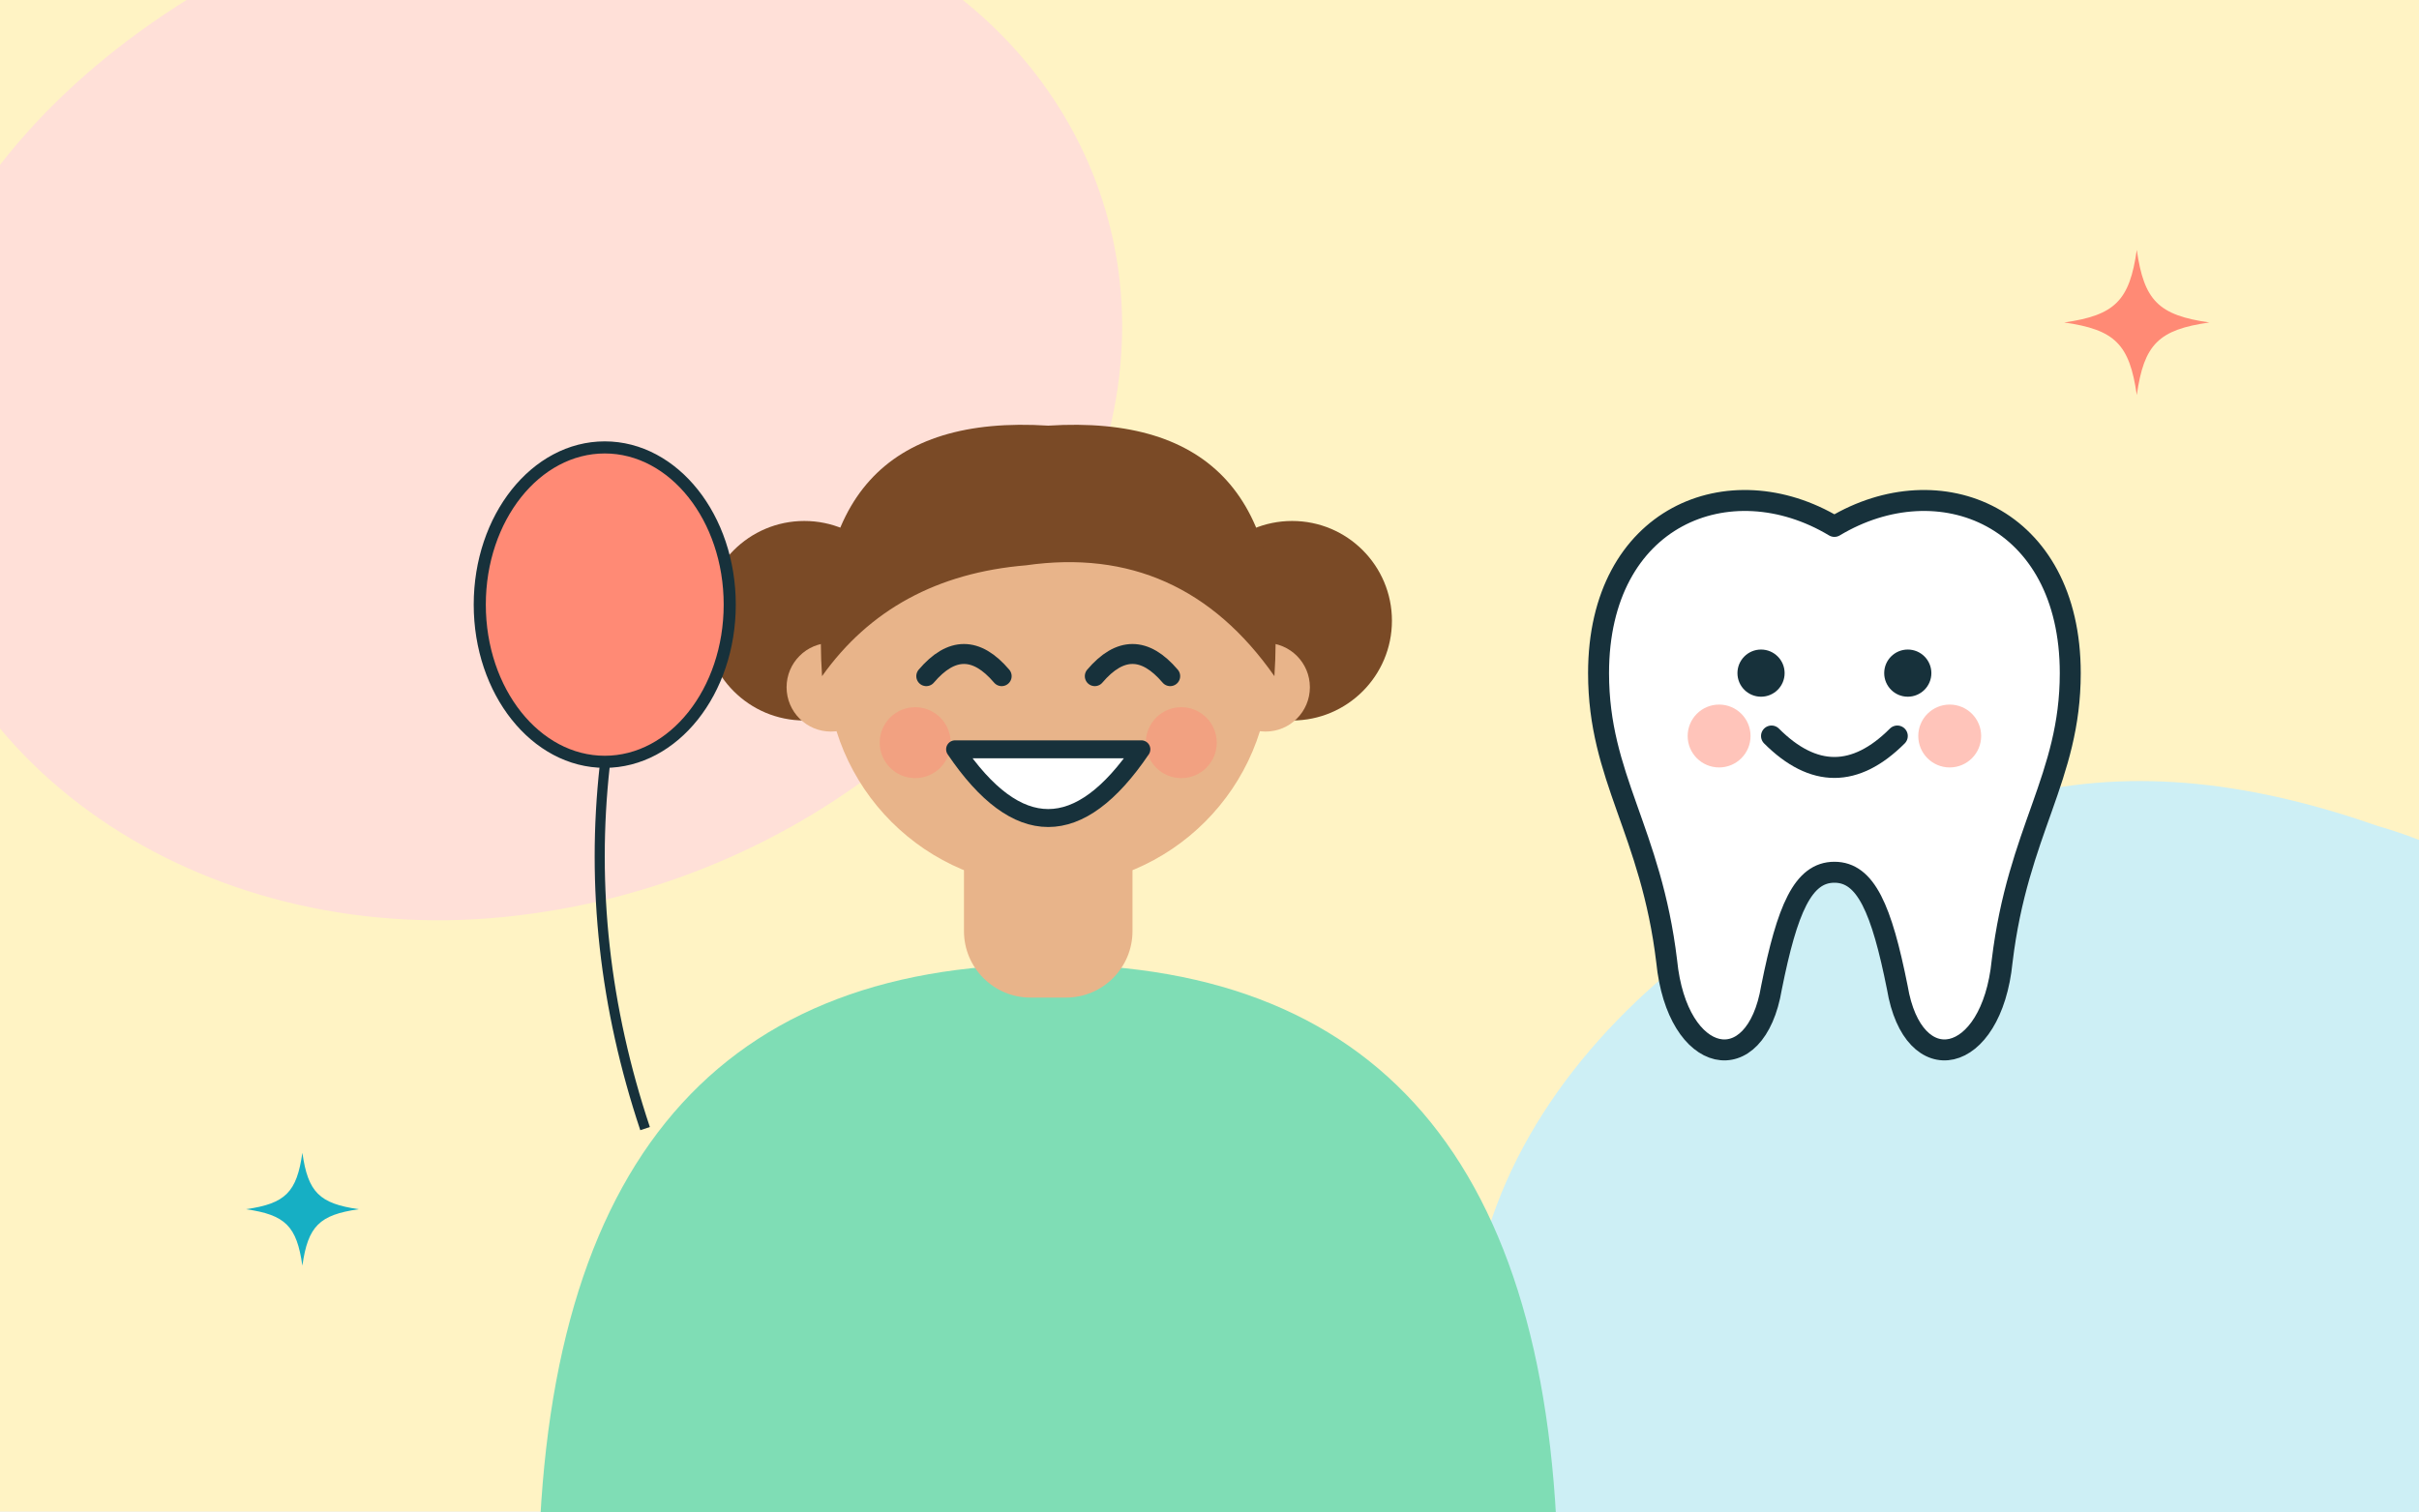
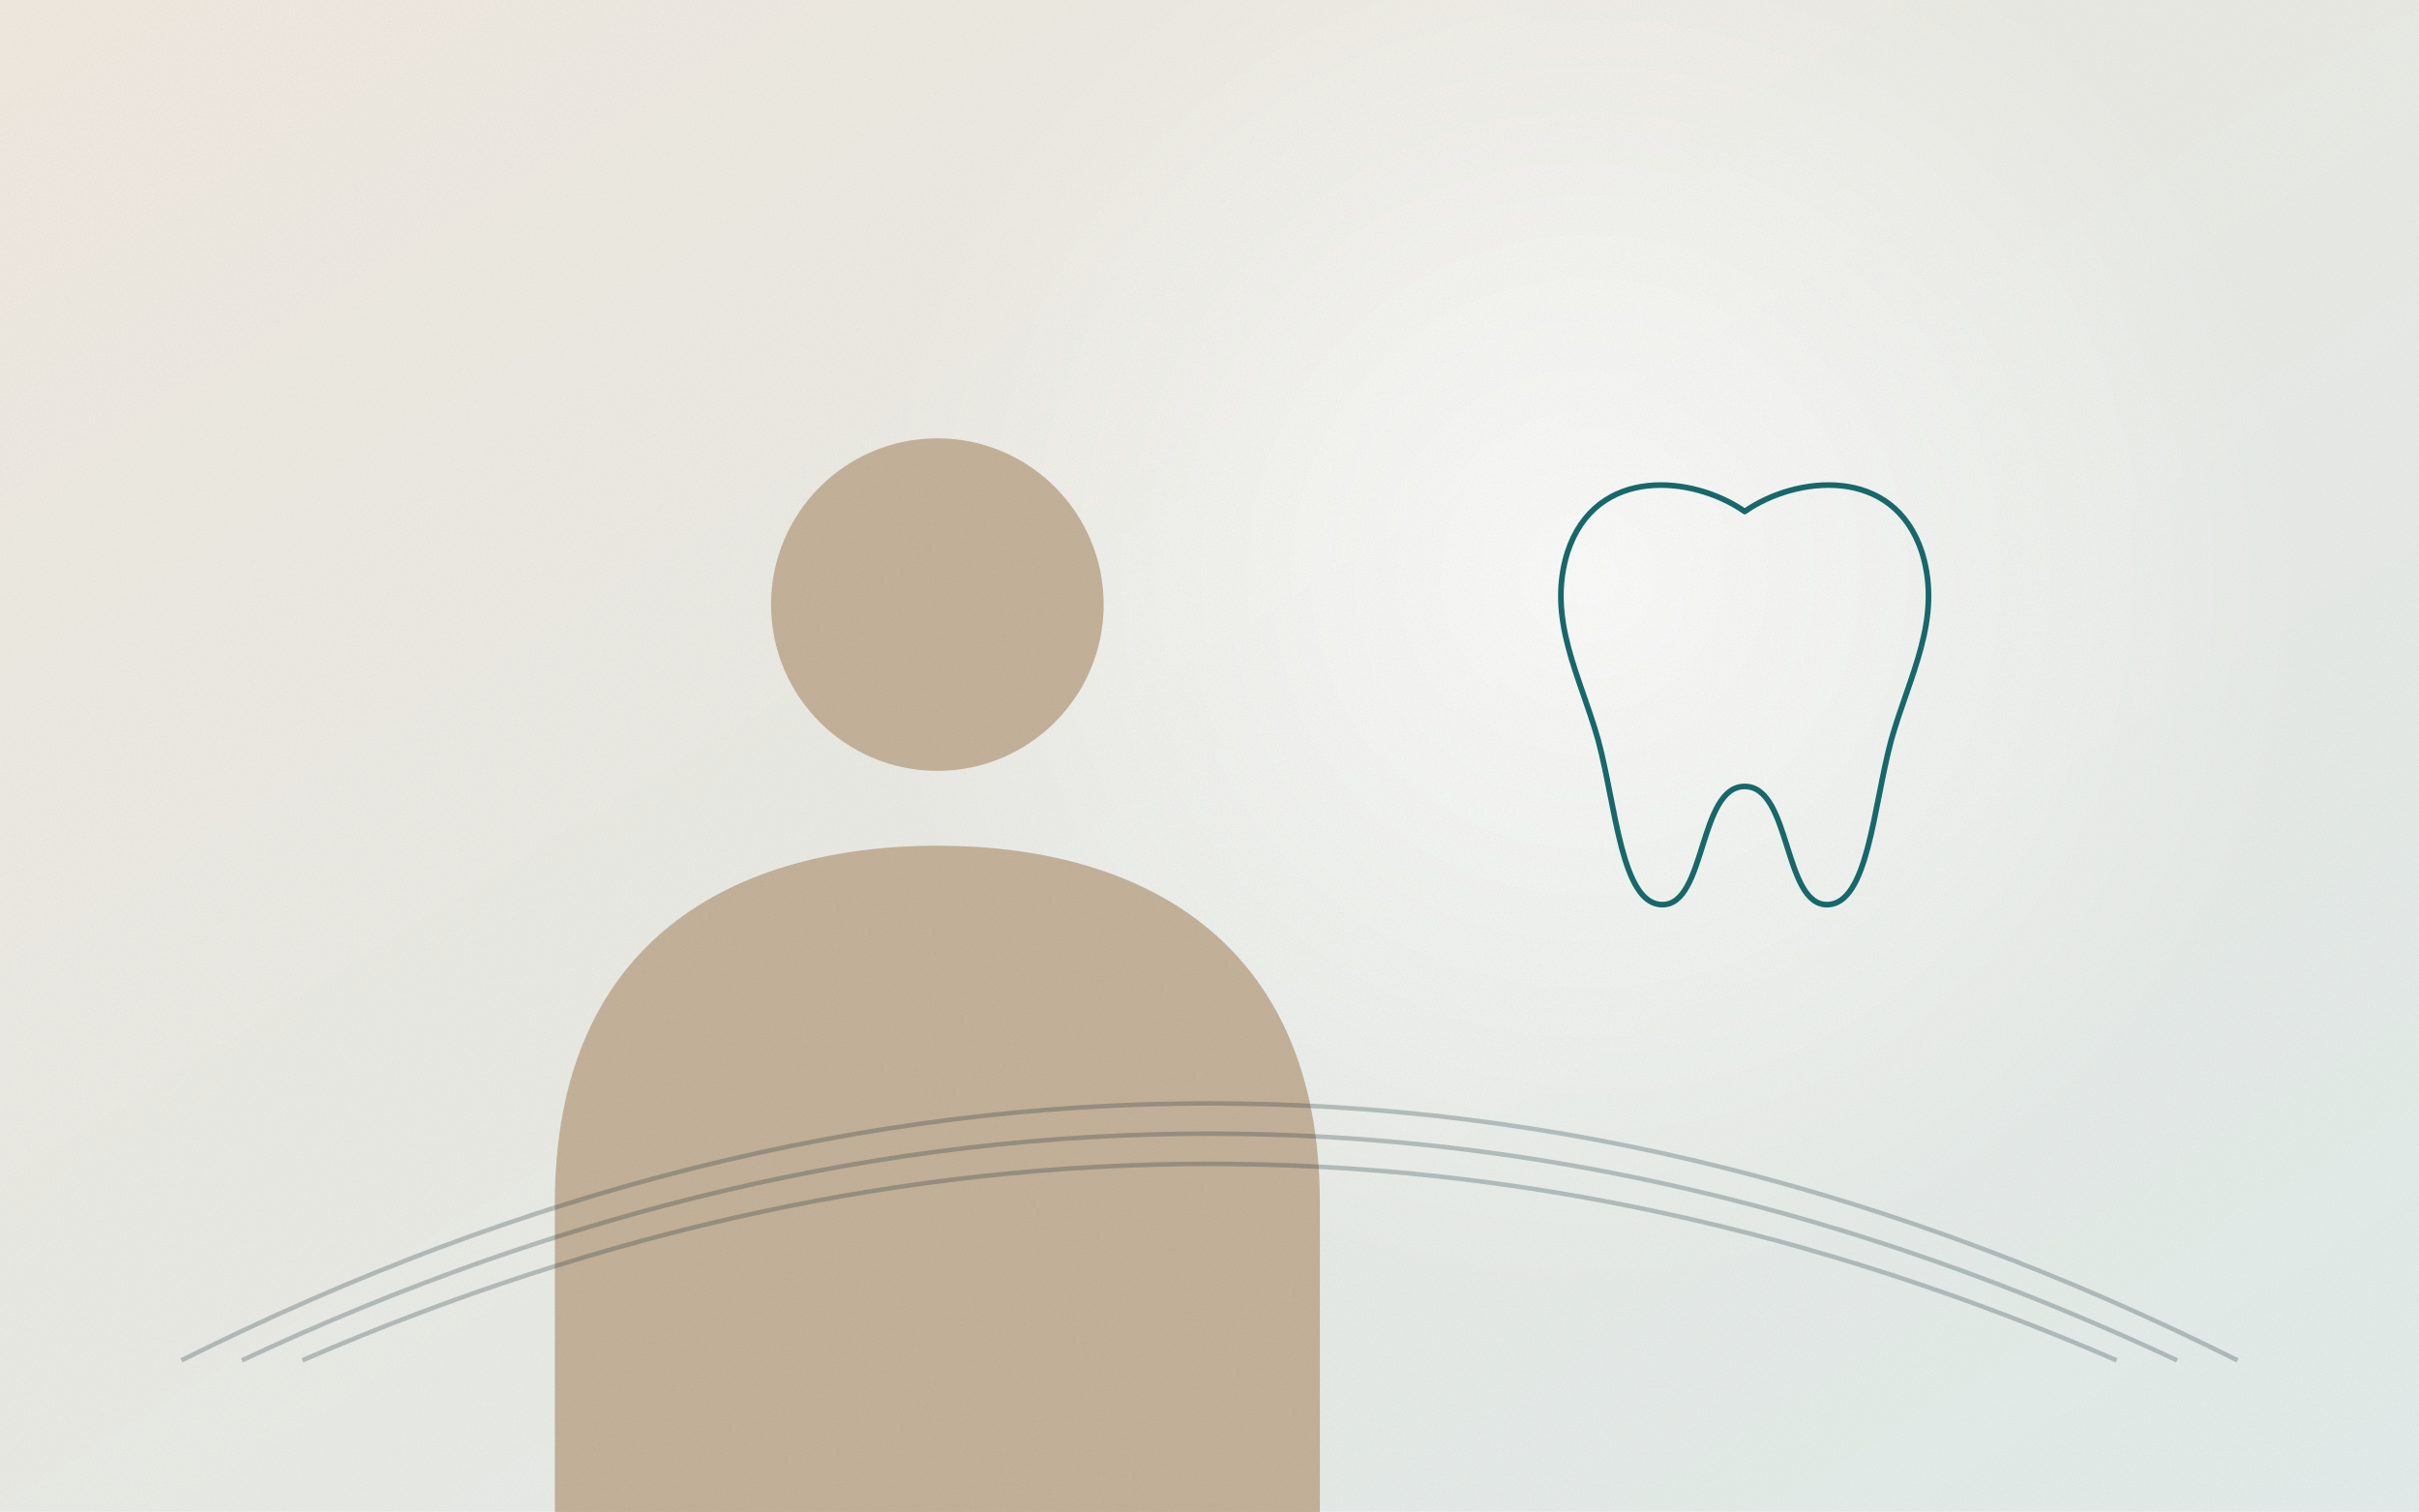
- <svg xmlns="http://www.w3.org/2000/svg" width="1200" height="750" viewBox="0 0 1200 750">
-   <rect width="1200" height="750" fill="#FFF3C4" />
-   <path transform="translate(220 200) scale(3)" d="M60-80c35 10 60 45 50 85S60 80 10 85-85 60-90 15-55-70 0-85c20-5 40-2 60 5Z" fill="#FFE0D8" opacity="1" />
-   <path transform="translate(1000 650) scale(3)" d="M60-80c35 10 60 45 50 85S60 80 10 85-85 60-90 15-55-70 0-85c20-5 40-2 60 5Z" fill="#CDEFF5" opacity="1" />
-   <path d="M267 792 Q267 478.5 520 478.5 Q773 478.5 773 792 Z" fill="#7FDDB5" />
-   <rect x="478.2" y="396" width="83.6" height="99" rx="33" fill="#E8B48A" />
-   <circle cx="399" cy="308" r="49.5" fill="#7A4A26" />
-   <circle cx="641" cy="308" r="49.5" fill="#7A4A26" />
-   <circle cx="412.2" cy="341" r="22" fill="#E8B48A" />
-   <circle cx="627.8" cy="341" r="22" fill="#E8B48A" />
-   <circle cx="520" cy="330" r="110" fill="#E8B48A" />
-   <path d="M407.8 335.5 Q399 203.5 520 211.2 Q641 203.5 632.2 335.5 Q586 269.5 509 280.5 Q443 286 407.8 335.5 Z" fill="#7A4A26" />
-   <path d="M459.5 335.5 Q478.2 313.5 496.9 335.5 M543.1 335.5 Q561.8 313.5 580.5 335.5" stroke="#17313B" stroke-width="9.9" stroke-linecap="round" fill="none" />
-   <circle cx="454" cy="368.5" r="17.6" fill="#FF8A75" opacity=".45" />
-   <circle cx="586" cy="368.5" r="17.6" fill="#FF8A75" opacity=".45" />
-   <path d="M473.8 371.8 Q520 440 566.2 371.8 Z" fill="#FFFFFF" stroke="#17313B" stroke-width="8.91" stroke-linejoin="round" />
-   <g transform="translate(780 230) scale(2.6)">
-     <path d="M50 12C30 0 5 10 5 40c0 20 10 30 13 55 2 20 17 23 20 5 3-15 6-22 12-22s9 7 12 22c3 18 18 15 20-5 3-25 13-35 13-55C95 10 70 0 50 12Z" fill="#FFFFFF" stroke="#17313B" stroke-width="4" stroke-linejoin="round" />
-     <circle cx="36" cy="40" r="4.5" fill="#17313B" />
-     <circle cx="64" cy="40" r="4.5" fill="#17313B" />
-     <circle cx="28" cy="52" r="6" fill="#FF8A75" opacity=".5" />
-     <circle cx="72" cy="52" r="6" fill="#FF8A75" opacity=".5" />
-     <path d="M38 52q12 12 24 0" stroke="#17313B" stroke-width="4" stroke-linecap="round" fill="none" />
+ <svg xmlns="http://www.w3.org/2000/svg" width="1600" height="1000" viewBox="0 0 1600 1000">
+   <defs>
+     <linearGradient id="g" x1="0" y1="0" x2="1" y2="1">
+       <stop offset="0" stop-color="#f2ebe1" />
+       <stop offset="1" stop-color="#e4eeec" />
+     </linearGradient>
+     <radialGradient id="r1">
+       <stop offset="0" stop-color="#ffffff" stop-opacity="0.85" />
+       <stop offset="1" stop-color="#ffffff" stop-opacity="0" />
+     </radialGradient>
+     <filter id="grain">
+       <feTurbulence type="fractalNoise" baseFrequency=".9" numOctaves="2" stitchTiles="stitch" />
+       <feColorMatrix values="0 0 0 0 0  0 0 0 0 0  0 0 0 0 0  0 0 0 .05 0" />
+       <feComposite in2="SourceGraphic" operator="in" />
+     </filter>
+   </defs>
+   <rect width="1600" height="1000" fill="url(#g)" />
+   <circle cx="1050" cy="380" r="480" fill="url(#r1)" />
+   <g fill="#c3b097" opacity="0.95">
+     <circle cx="620" cy="400" r="110" />
+     <path d="M367 1940 L367 796 C367 620 488 559.5 620 559.5 C752 559.5 873 620 873 796 L873 1940 Z" />
  </g>
-   <g>
-     <path d="M300 380 Q290 470 320 560" stroke="#17313B" stroke-width="5" fill="none" />
-     <ellipse cx="300" cy="300" rx="62" ry="78" fill="#FF8A75" stroke="#17313B" stroke-width="6" />
+   <path transform="translate(950 250) scale(17)" d="M12 5.2C10 3.8 6.2 3.4 5.1 6.8c-.8 2.6.5 4.8 1.2 7.3.7 2.6.9 6.4 2.5 6.4 1.7 0 1.4-4.6 3.2-4.6s1.5 4.6 3.2 4.6c1.6 0 1.8-3.8 2.5-6.4.7-2.5 2-4.7 1.2-7.3C17.8 3.4 14 3.8 12 5.2Z" fill="none" stroke="#176a6d" stroke-width="0.22" stroke-linejoin="round" />
+   <g fill="none" stroke="#0f2a33" stroke-width="3" opacity=".25">
+     <path d="M120 900 Q 800 560 1480 900" />
+     <path d="M160 900 Q 800 600 1440 900" />
+     <path d="M200 900 Q 800 640 1400 900" />
  </g>
-   <path transform="translate(1060 160) scale(1.8)" d="M0-20C2-6 6-2 20 0 6 2 2 6 0 20-2 6-6 2-20 0-6-2-2-6 0-20Z" fill="#FF8A75" />
-   <path transform="translate(150 600) scale(1.4)" d="M0-20C2-6 6-2 20 0 6 2 2 6 0 20-2 6-6 2-20 0-6-2-2-6 0-20Z" fill="#16AFC4" />
+   <rect width="1600" height="1000" filter="url(#grain)" opacity=".9" />
</svg>
